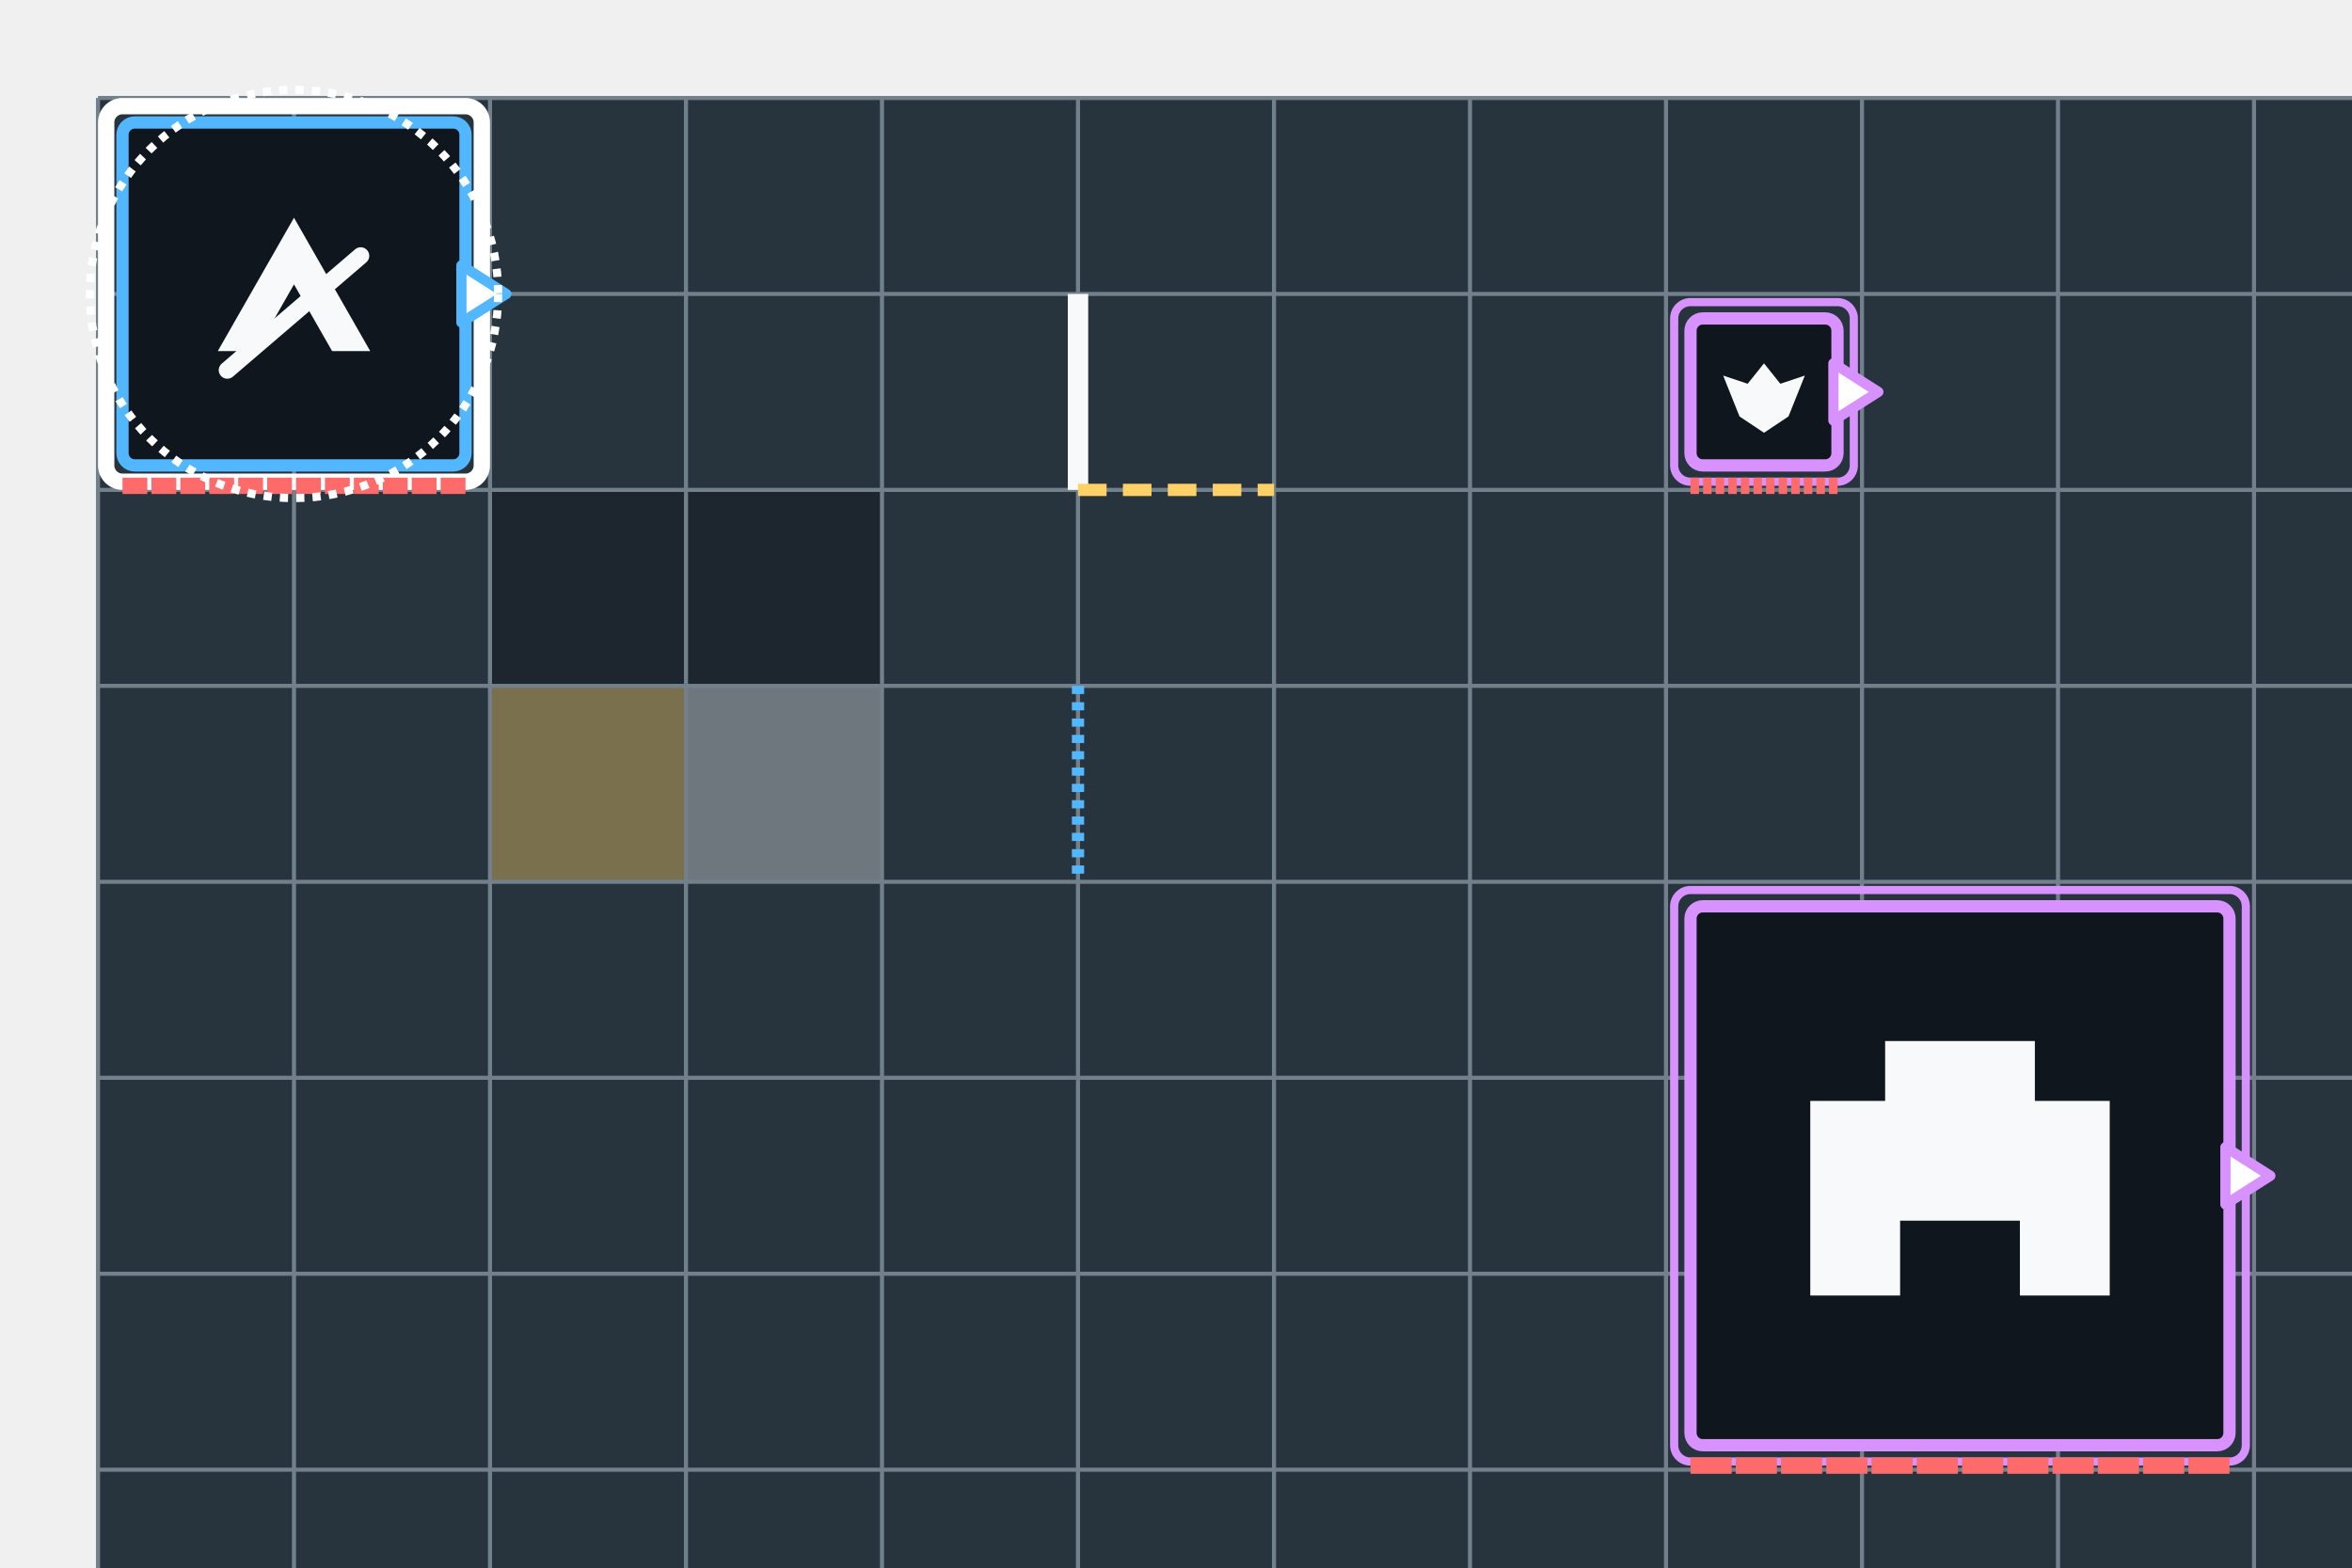
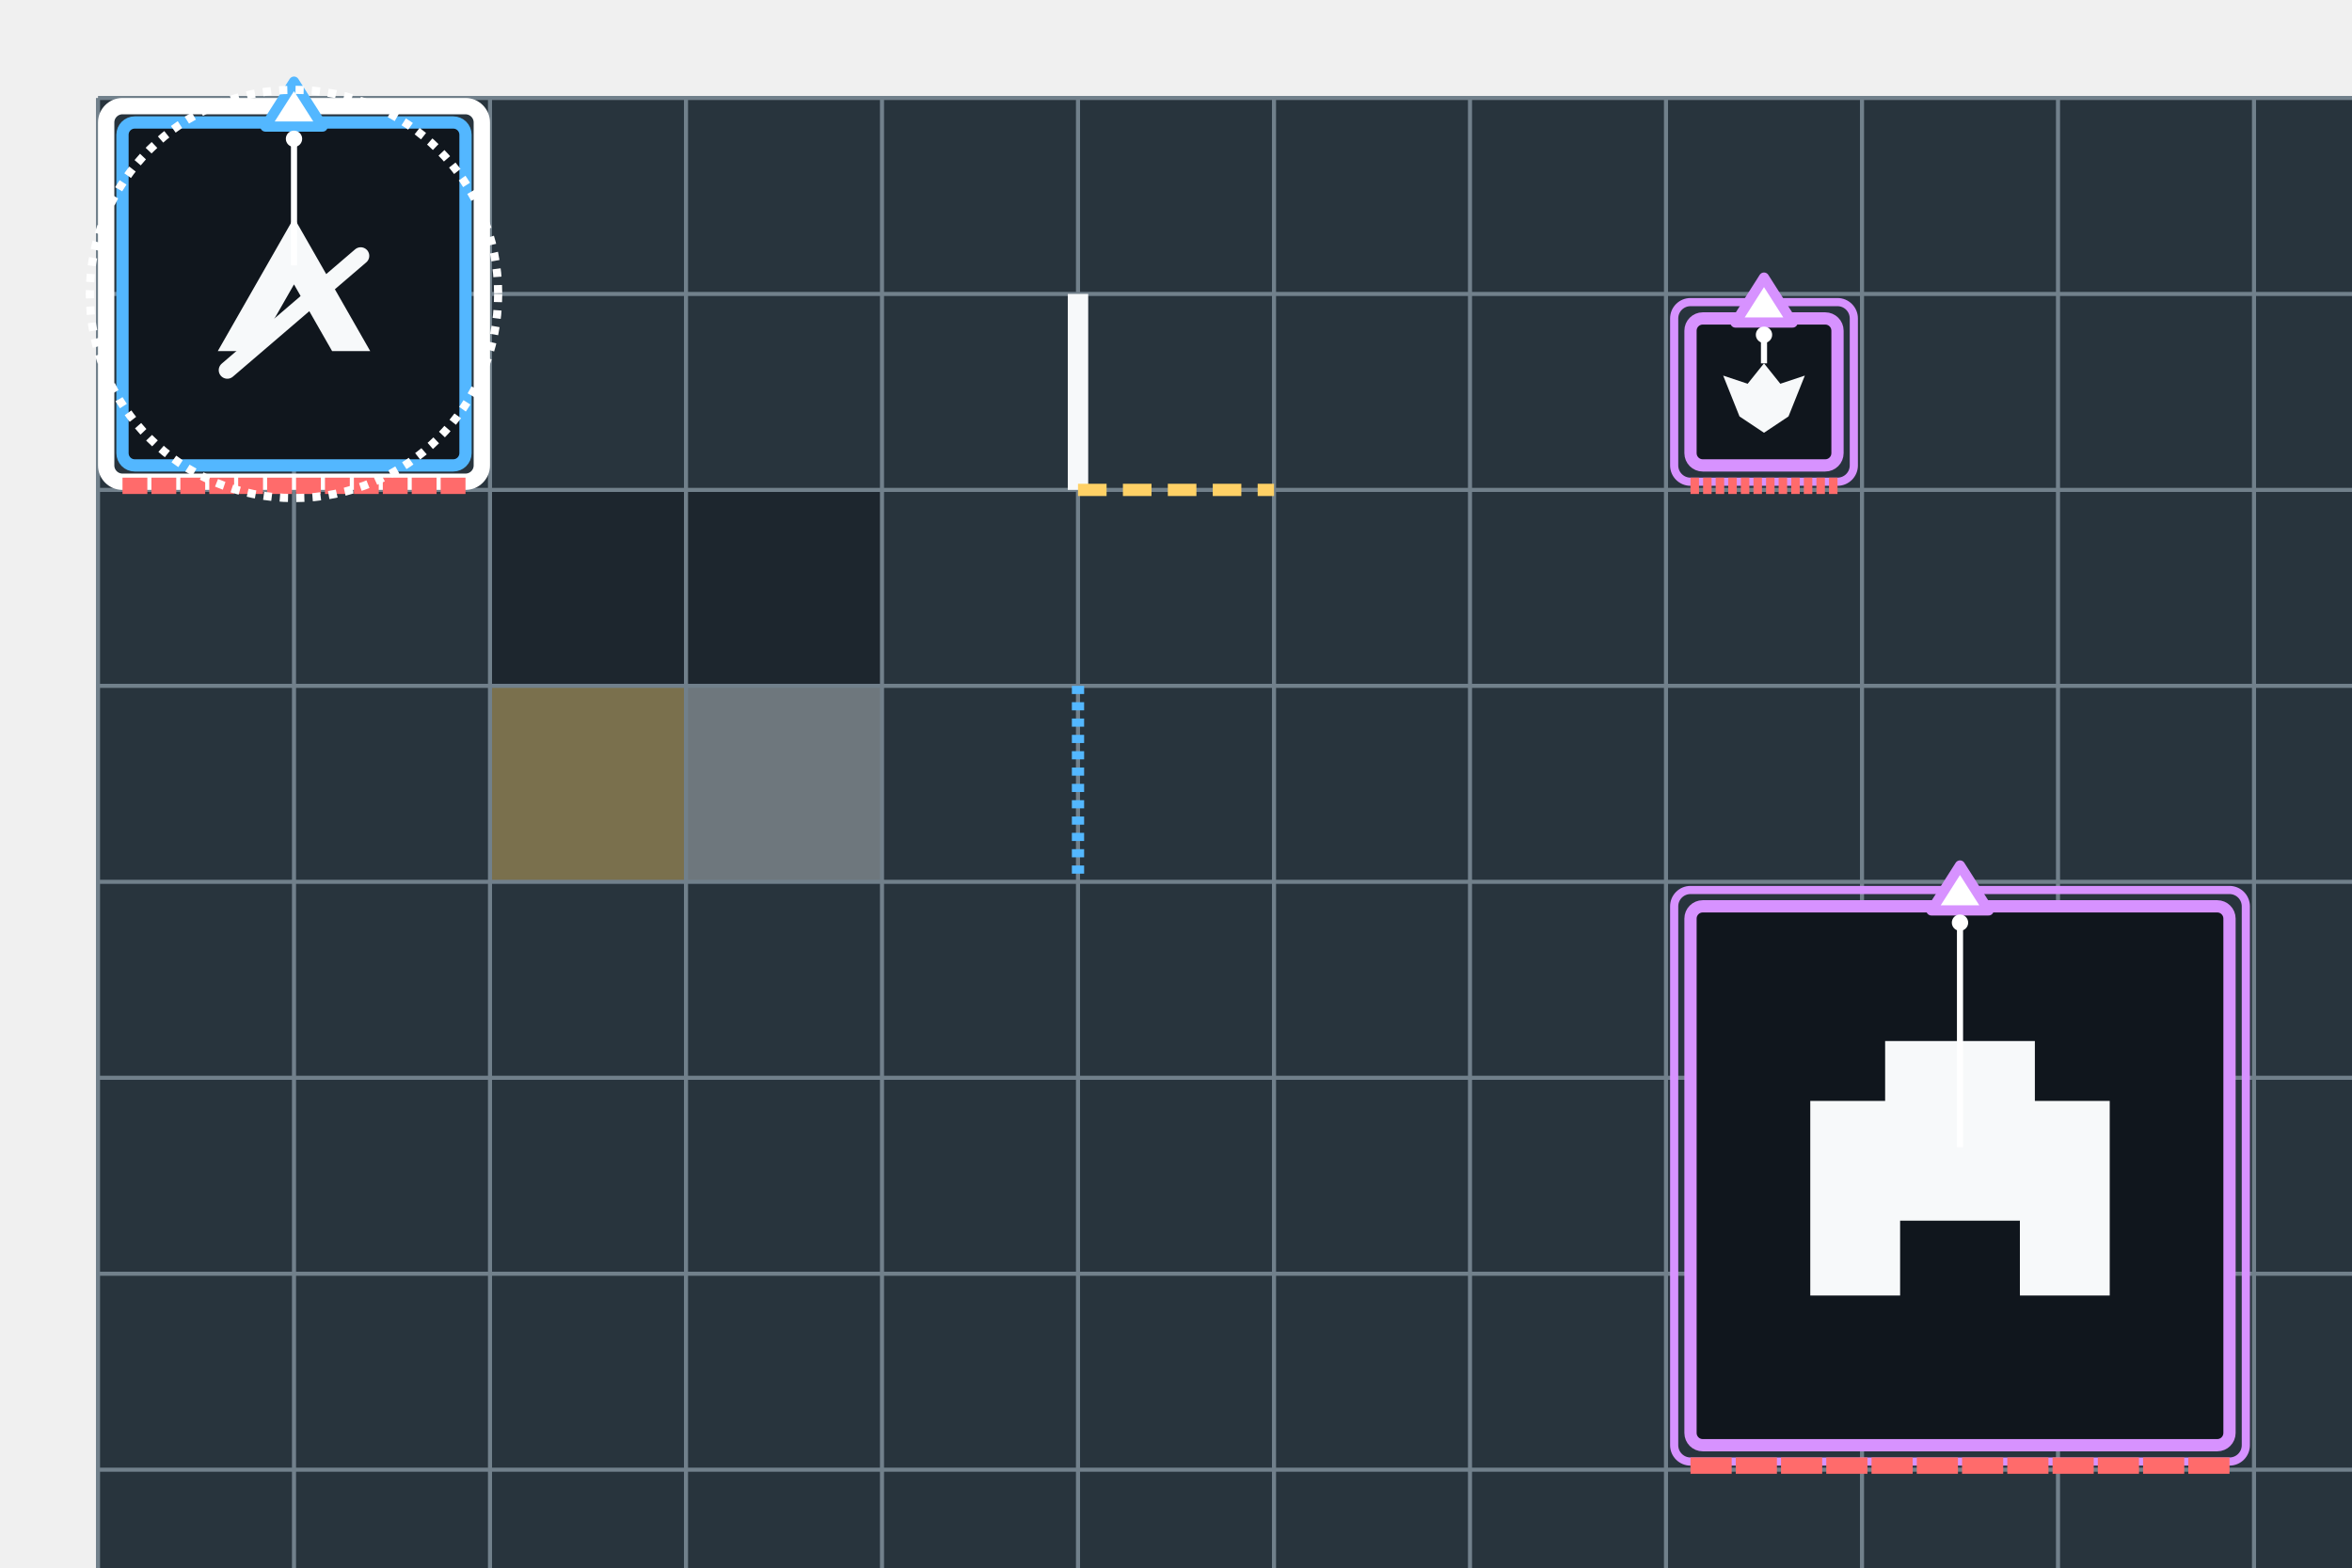
<svg xmlns="http://www.w3.org/2000/svg" class="battlefield-svg" role="application" aria-label="Simulation sandbox battlefield at exact tick 0, 3 visible units; selected unit 1" viewBox="0 0 576 384" width="960" height="640" data-map-editor-review="simulator-handoff" style="background:#0b100f">
  <g transform="translate(24 24) scale(1)">
    <rect data-layer="terrain" x="0" y="0" width="576" height="384" fill="#28343d" />
    <rect data-terrain="rough" x="96" y="96" width="48" height="48" fill="#10161d" opacity="0.48" />
    <rect data-terrain="rough" x="144" y="96" width="48" height="48" fill="#10161d" opacity="0.48" />
    <rect data-terrain="objective" x="96" y="144" width="48" height="48" fill="#ffd166" opacity="0.38" />
    <rect data-terrain="blocked" x="144" y="144" width="48" height="48" fill="#f7f9fa" opacity="0.34" />
    <g data-layer="grid">
      <line x1="0" y1="0" x2="0" y2="384" stroke="#71808b" stroke-width="1" />
      <line x1="48" y1="0" x2="48" y2="384" stroke="#71808b" stroke-width="1" />
      <line x1="96" y1="0" x2="96" y2="384" stroke="#71808b" stroke-width="1" />
      <line x1="144" y1="0" x2="144" y2="384" stroke="#71808b" stroke-width="1" />
      <line x1="192" y1="0" x2="192" y2="384" stroke="#71808b" stroke-width="1" />
      <line x1="240" y1="0" x2="240" y2="384" stroke="#71808b" stroke-width="1" />
      <line x1="288" y1="0" x2="288" y2="384" stroke="#71808b" stroke-width="1" />
      <line x1="336" y1="0" x2="336" y2="384" stroke="#71808b" stroke-width="1" />
      <line x1="384" y1="0" x2="384" y2="384" stroke="#71808b" stroke-width="1" />
      <line x1="432" y1="0" x2="432" y2="384" stroke="#71808b" stroke-width="1" />
      <line x1="480" y1="0" x2="480" y2="384" stroke="#71808b" stroke-width="1" />
      <line x1="528" y1="0" x2="528" y2="384" stroke="#71808b" stroke-width="1" />
      <line x1="576" y1="0" x2="576" y2="384" stroke="#71808b" stroke-width="1" />
      <line x1="0" y1="0" x2="576" y2="0" stroke="#71808b" stroke-width="1" />
      <line x1="0" y1="48" x2="576" y2="48" stroke="#71808b" stroke-width="1" />
      <line x1="0" y1="96" x2="576" y2="96" stroke="#71808b" stroke-width="1" />
      <line x1="0" y1="144" x2="576" y2="144" stroke="#71808b" stroke-width="1" />
      <line x1="0" y1="192" x2="576" y2="192" stroke="#71808b" stroke-width="1" />
      <line x1="0" y1="240" x2="576" y2="240" stroke="#71808b" stroke-width="1" />
      <line x1="0" y1="288" x2="576" y2="288" stroke="#71808b" stroke-width="1" />
      <line x1="0" y1="336" x2="576" y2="336" stroke="#71808b" stroke-width="1" />
      <line x1="0" y1="384" x2="576" y2="384" stroke="#71808b" stroke-width="1" />
    </g>
    <g data-layer="overlays" />
    <g data-layer="edges">
      <line data-edge-kind="wall" data-edge-state="solid" x1="240" y1="48" x2="240" y2="96" stroke="#f7f9fa" stroke-width="5" stroke-dasharray="none" />
      <line data-edge-kind="door" data-edge-state="open" x1="240" y1="96" x2="288" y2="96" stroke="#ffd166" stroke-width="3" stroke-dasharray="7 4" />
      <line data-edge-kind="window" data-edge-state="solid" x1="240" y1="144" x2="240" y2="192" stroke="#53b7ff" stroke-width="3" stroke-dasharray="2 2" />
    </g>
    <g data-layer="units">
-       <g data-unit-id="1" data-health-segments="12" data-semantic-zoom="Detailed" tabindex="0" role="button" aria-label="Blue rifleman 1, cell A1, elevation 0, 100 health, facing east">
+       <g data-unit-id="1" data-health-segments="12" data-semantic-zoom="Detailed" tabindex="0" role="button" aria-label="Blue rifleman 1, cell A1, elevation 0, 100 health, facing north">
        <rect data-authoritative-footprint="true" x="2" y="2" width="92" height="92" rx="4" fill="none" stroke="#ffffff" stroke-width="4" stroke-dasharray="none" />
        <rect data-unit-symbol="true" x="6" y="6" width="84" height="84" rx="3" fill="#10161d" stroke="#53b7ff" stroke-width="3" stroke-dasharray="none" />
        <g transform="translate(48 48) scale(2.333333) translate(-12 -12)" data-class-id="rifleman">
          <path d="M4 18 L12 4 L20 18 L16 18 L12 11 L8 18 Z" fill="#f7f9fa" />
          <path d="M5 20 L19 8" fill="none" stroke="#f7f9fa" stroke-width="1.8" stroke-linecap="round" stroke-linejoin="round" />
        </g>
        <rect data-health-position="0" x="6" y="93" width="6.083" height="4" fill="#ff6b6b" />
        <rect data-health-position="1" x="13.083" y="93" width="6.083" height="4" fill="#ff6b6b" />
        <rect data-health-position="2" x="20.167" y="93" width="6.083" height="4" fill="#ff6b6b" />
        <rect data-health-position="3" x="27.25" y="93" width="6.083" height="4" fill="#ff6b6b" />
        <rect data-health-position="4" x="34.333" y="93" width="6.083" height="4" fill="#ff6b6b" />
        <rect data-health-position="5" x="41.417" y="93" width="6.083" height="4" fill="#ff6b6b" />
        <rect data-health-position="6" x="48.5" y="93" width="6.083" height="4" fill="#ff6b6b" />
        <rect data-health-position="7" x="55.583" y="93" width="6.083" height="4" fill="#ff6b6b" />
        <rect data-health-position="8" x="62.667" y="93" width="6.083" height="4" fill="#ff6b6b" />
        <rect data-health-position="9" x="69.75" y="93" width="6.083" height="4" fill="#ff6b6b" />
        <rect data-health-position="10" x="76.833" y="93" width="6.083" height="4" fill="#ff6b6b" />
        <rect data-health-position="11" x="83.917" y="93" width="6.083" height="4" fill="#ff6b6b" />
-         <polygon data-facing-wedge="body" data-facing-emphasis="high-contrast" points="89,55 100,48 89,41" fill="#ffffff" stroke="#53b7ff" stroke-width="2.5" stroke-linejoin="round" />
+         <polygon data-facing-wedge="body" data-facing-emphasis="high-contrast" points="55,7 48,-4 41,7" fill="#ffffff" stroke="#53b7ff" stroke-width="2.5" stroke-linejoin="round" />
+         <g data-secondary-heading="attention" aria-label="attention heading">
+           <line x1="48" y1="41" x2="48" y2="10" stroke="#ffffff" stroke-width="1.5" />
+           <circle cx="48" cy="10" r="2" fill="#ffffff" />
+         </g>
        <circle data-focus-ring="true" cx="48" cy="48" r="50" fill="none" stroke="#ffffff" stroke-width="2" stroke-dasharray="2,2" />
      </g>
-       <g data-unit-id="2" data-health-segments="12" data-semantic-zoom="Detailed" tabindex="-1" role="button" aria-label="Arcane goblin 2, cell I2, elevation 0, 100 health, facing east">
+       <g data-unit-id="2" data-health-segments="12" data-semantic-zoom="Detailed" tabindex="-1" role="button" aria-label="Arcane goblin 2, cell I2, elevation 0, 100 health, facing north">
        <rect data-authoritative-footprint="true" x="386" y="50" width="44" height="44" rx="4" fill="none" stroke="#d792ff" stroke-width="2" stroke-dasharray="none" />
        <rect data-unit-symbol="true" x="390" y="54" width="36" height="36" rx="3" fill="#10161d" stroke="#d792ff" stroke-width="3" stroke-dasharray="none" />
        <g transform="translate(408 72) scale(1) translate(-12 -12)" data-class-id="goblin">
          <path d="M2 8 L8 10 L12 5 L16 10 L22 8 L18 18 L12 22 L6 18 Z" fill="#f7f9fa" />
        </g>
        <rect data-health-position="0" x="390" y="93" width="2.083" height="4" fill="#ff6b6b" />
        <rect data-health-position="1" x="393.083" y="93" width="2.083" height="4" fill="#ff6b6b" />
        <rect data-health-position="2" x="396.167" y="93" width="2.083" height="4" fill="#ff6b6b" />
        <rect data-health-position="3" x="399.25" y="93" width="2.083" height="4" fill="#ff6b6b" />
        <rect data-health-position="4" x="402.333" y="93" width="2.083" height="4" fill="#ff6b6b" />
        <rect data-health-position="5" x="405.417" y="93" width="2.083" height="4" fill="#ff6b6b" />
        <rect data-health-position="6" x="408.5" y="93" width="2.083" height="4" fill="#ff6b6b" />
        <rect data-health-position="7" x="411.583" y="93" width="2.083" height="4" fill="#ff6b6b" />
        <rect data-health-position="8" x="414.667" y="93" width="2.083" height="4" fill="#ff6b6b" />
        <rect data-health-position="9" x="417.75" y="93" width="2.083" height="4" fill="#ff6b6b" />
        <rect data-health-position="10" x="420.833" y="93" width="2.083" height="4" fill="#ff6b6b" />
        <rect data-health-position="11" x="423.917" y="93" width="2.083" height="4" fill="#ff6b6b" />
-         <polygon data-facing-wedge="body" data-facing-emphasis="high-contrast" points="425,79 436,72 425,65" fill="#ffffff" stroke="#d792ff" stroke-width="2.5" stroke-linejoin="round" />
+         <polygon data-facing-wedge="body" data-facing-emphasis="high-contrast" points="415,55 408,44 401,55" fill="#ffffff" stroke="#d792ff" stroke-width="2.5" stroke-linejoin="round" />
+         <g data-secondary-heading="attention" aria-label="attention heading">
+           <line x1="408" y1="65" x2="408" y2="58" stroke="#ffffff" stroke-width="1.5" />
+           <circle cx="408" cy="58" r="2" fill="#ffffff" />
+         </g>
      </g>
-       <g data-unit-id="3" data-health-segments="12" data-semantic-zoom="Detailed" tabindex="-1" role="button" aria-label="Arcane troll 3, cell I5, elevation 0, 100 health, facing east">
+       <g data-unit-id="3" data-health-segments="12" data-semantic-zoom="Detailed" tabindex="-1" role="button" aria-label="Arcane troll 3, cell I5, elevation 0, 100 health, facing north">
        <rect data-authoritative-footprint="true" x="386" y="194" width="140" height="140" rx="4" fill="none" stroke="#d792ff" stroke-width="2" stroke-dasharray="none" />
        <rect data-unit-symbol="true" x="390" y="198" width="132" height="132" rx="3" fill="#10161d" stroke="#d792ff" stroke-width="3" stroke-dasharray="none" />
        <g transform="translate(456 264) scale(3.666667) translate(-12 -12)" data-class-id="troll">
          <path d="M2 7 H7 V3 H17 V7 H22 V20 H16 V15 H8 V20 H2 Z" fill="#f7f9fa" />
        </g>
        <rect data-health-position="0" x="390" y="333" width="10.083" height="4" fill="#ff6b6b" />
        <rect data-health-position="1" x="401.083" y="333" width="10.083" height="4" fill="#ff6b6b" />
        <rect data-health-position="2" x="412.167" y="333" width="10.083" height="4" fill="#ff6b6b" />
        <rect data-health-position="3" x="423.25" y="333" width="10.083" height="4" fill="#ff6b6b" />
        <rect data-health-position="4" x="434.333" y="333" width="10.083" height="4" fill="#ff6b6b" />
        <rect data-health-position="5" x="445.417" y="333" width="10.083" height="4" fill="#ff6b6b" />
        <rect data-health-position="6" x="456.5" y="333" width="10.083" height="4" fill="#ff6b6b" />
        <rect data-health-position="7" x="467.583" y="333" width="10.083" height="4" fill="#ff6b6b" />
        <rect data-health-position="8" x="478.667" y="333" width="10.083" height="4" fill="#ff6b6b" />
        <rect data-health-position="9" x="489.75" y="333" width="10.083" height="4" fill="#ff6b6b" />
        <rect data-health-position="10" x="500.833" y="333" width="10.083" height="4" fill="#ff6b6b" />
        <rect data-health-position="11" x="511.917" y="333" width="10.083" height="4" fill="#ff6b6b" />
-         <polygon data-facing-wedge="body" data-facing-emphasis="high-contrast" points="521,271 532,264 521,257" fill="#ffffff" stroke="#d792ff" stroke-width="2.5" stroke-linejoin="round" />
+         <polygon data-facing-wedge="body" data-facing-emphasis="high-contrast" points="463,199 456,188 449,199" fill="#ffffff" stroke="#d792ff" stroke-width="2.5" stroke-linejoin="round" />
+         <g data-secondary-heading="attention" aria-label="attention heading">
+           <line x1="456" y1="257" x2="456" y2="202" stroke="#ffffff" stroke-width="1.5" />
+           <circle cx="456" cy="202" r="2" fill="#ffffff" />
+         </g>
      </g>
    </g>
    <g data-layer="effects" />
  </g>
</svg>
